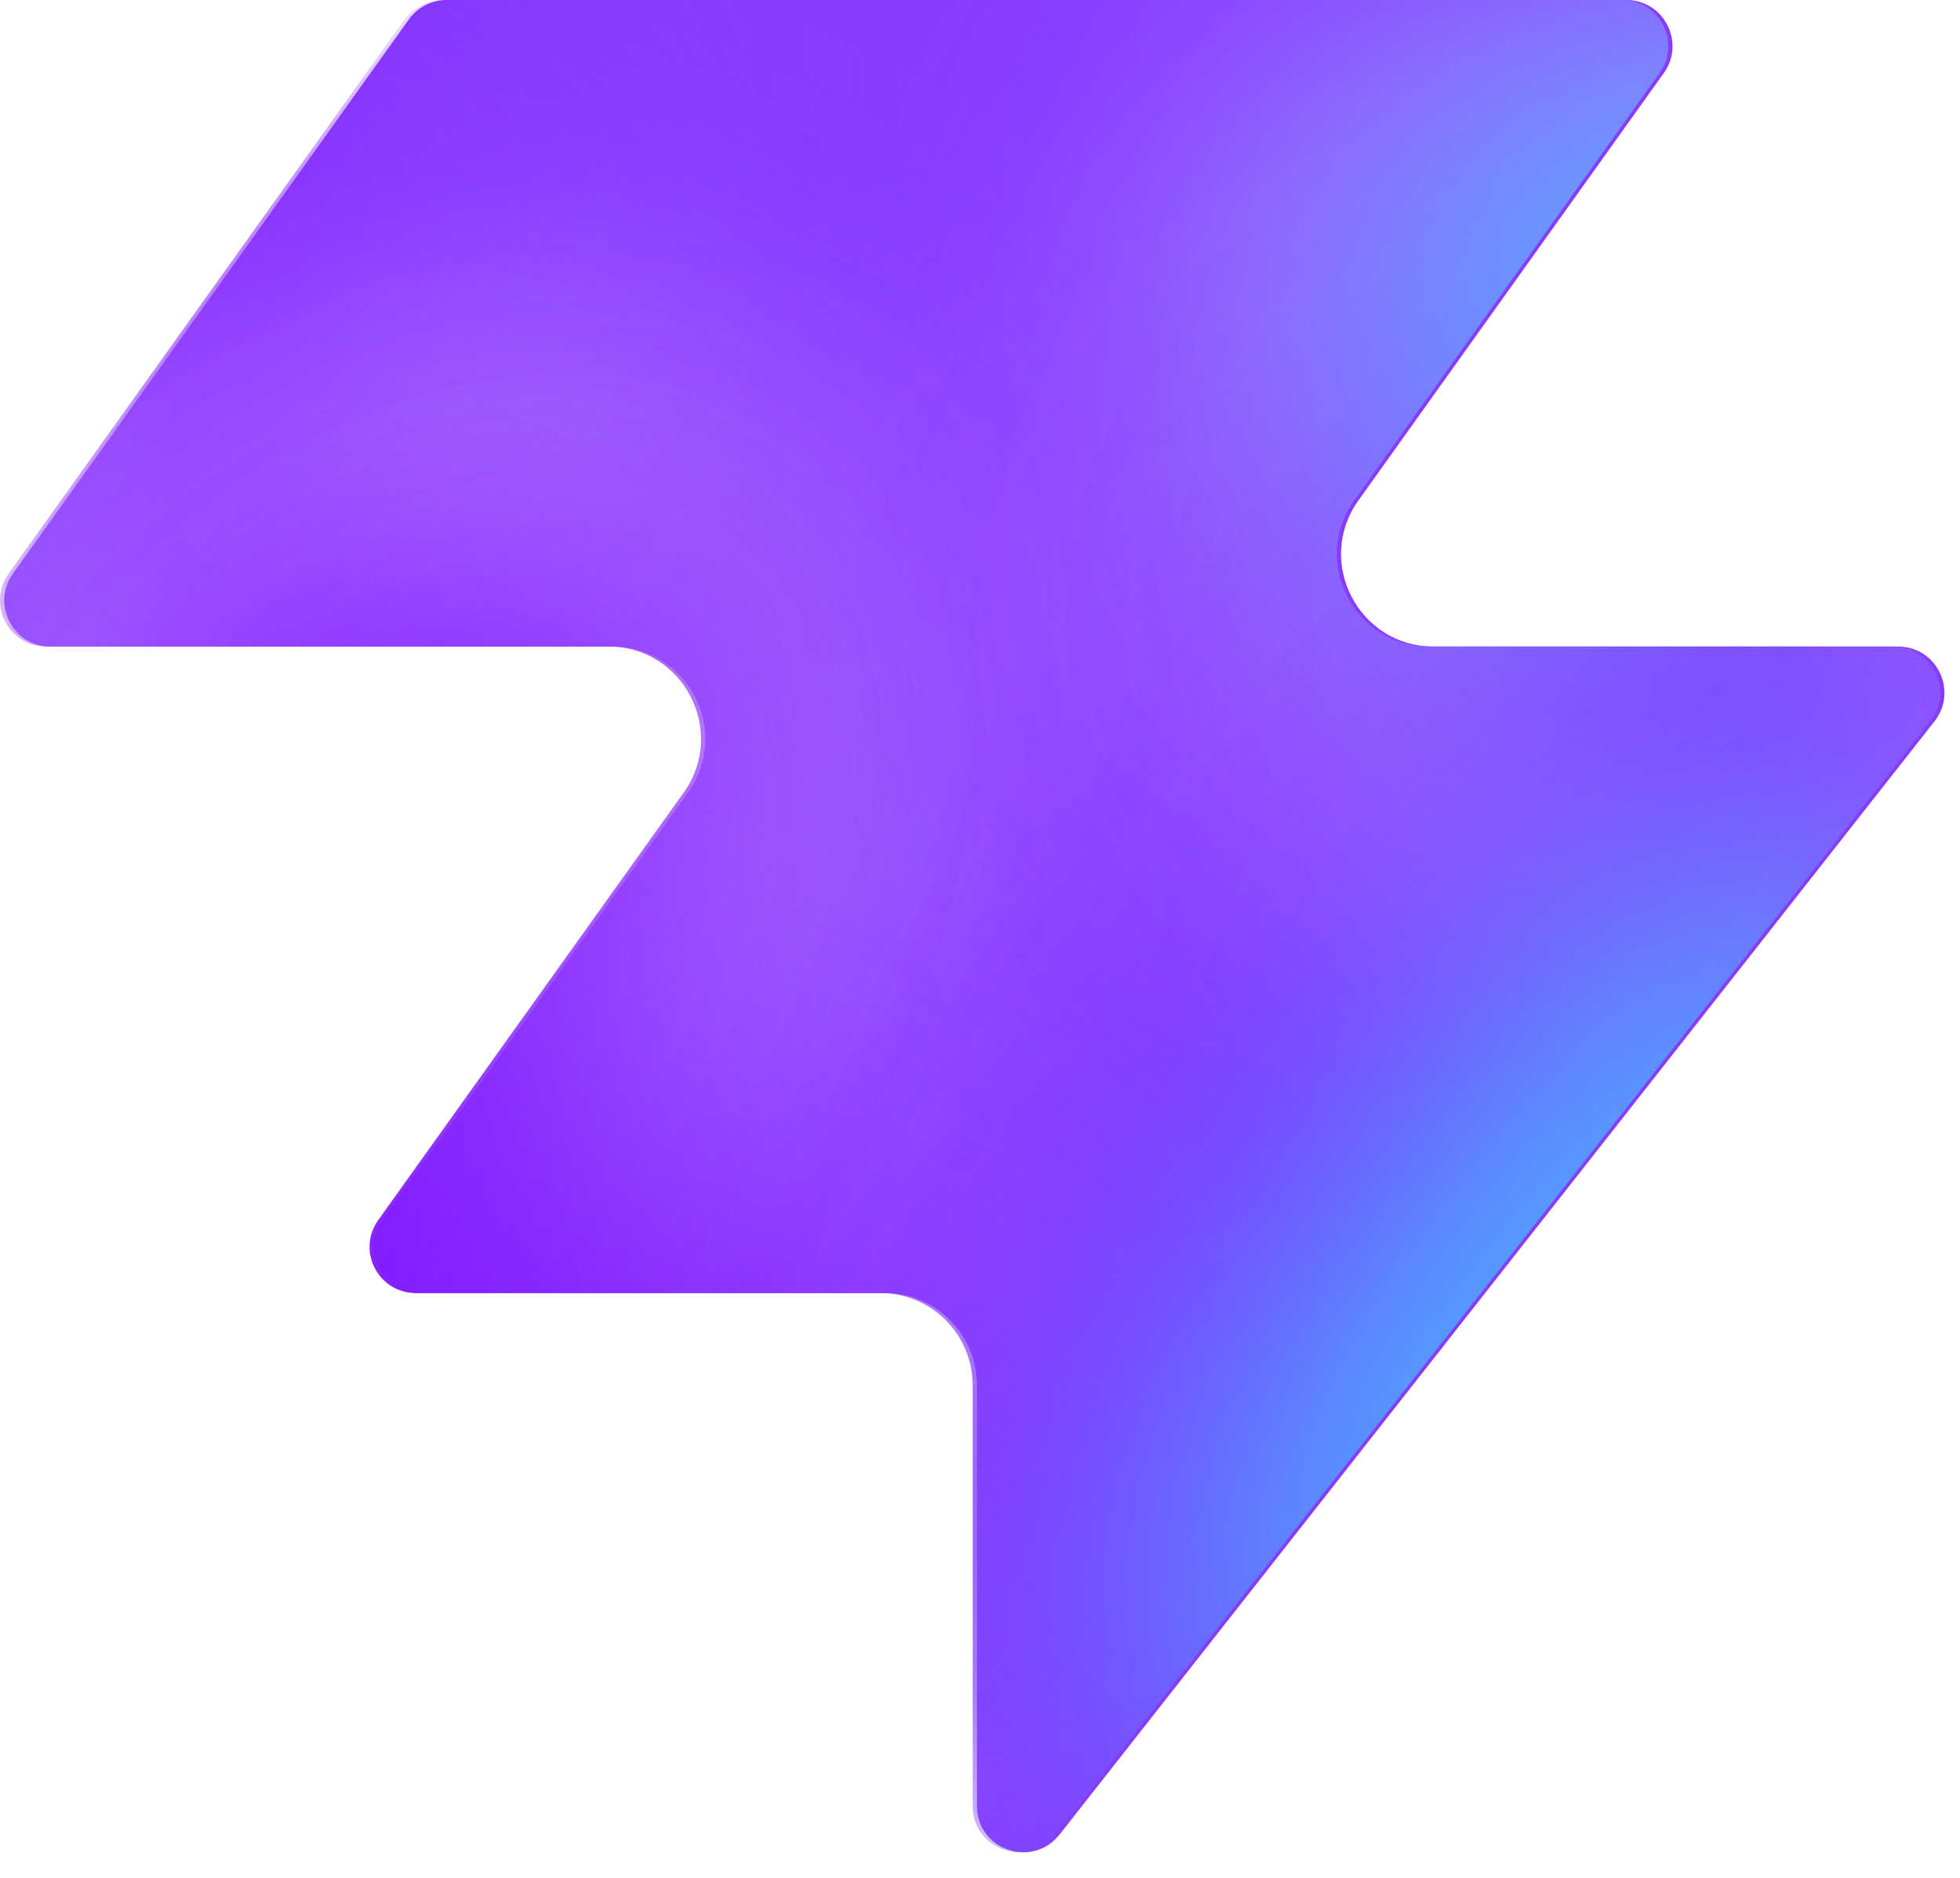
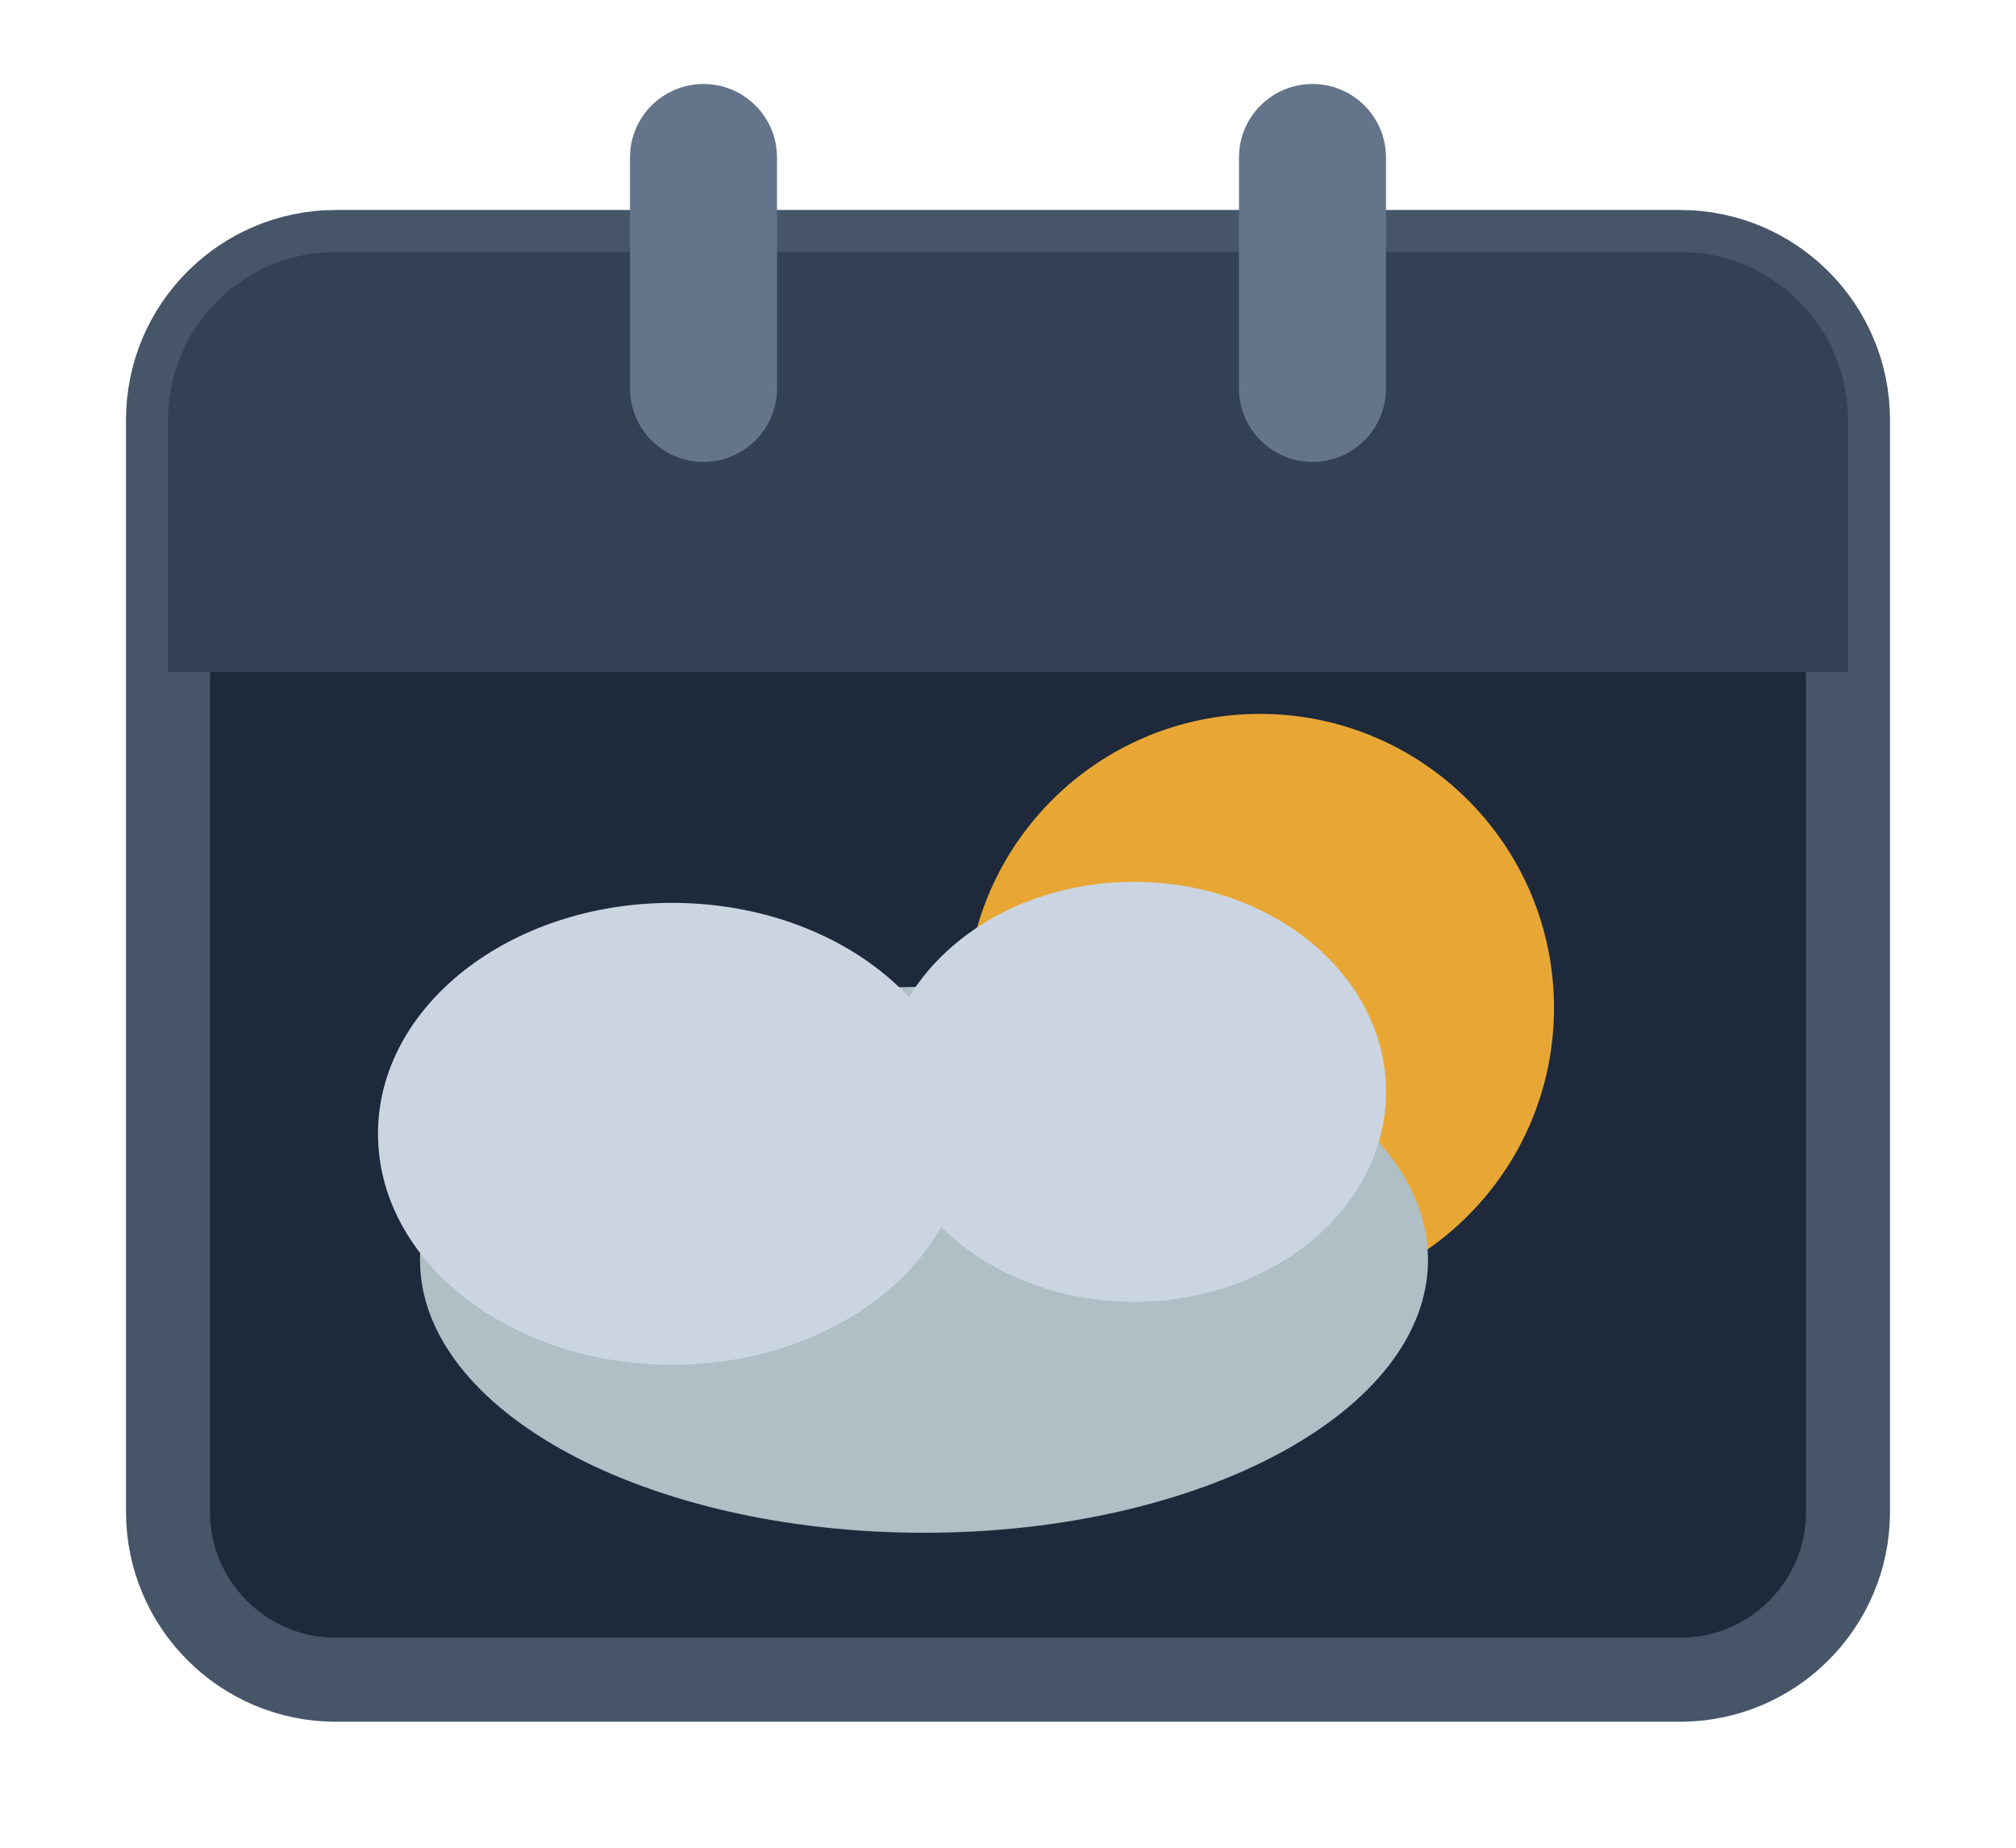
- <svg xmlns="http://www.w3.org/2000/svg" width="48" height="46" fill="none" viewBox="0 0 48 46">
-   <path fill="#863bff" d="M25.946 44.938c-.664.845-2.021.375-2.021-.698V33.937a2.26 2.26 0 0 0-2.262-2.262H10.287c-.92 0-1.456-1.04-.92-1.788l7.48-10.471c1.07-1.497 0-3.578-1.842-3.578H1.237c-.92 0-1.456-1.04-.92-1.788L10.013.474c.214-.297.556-.474.92-.474h28.894c.92 0 1.456 1.04.92 1.788l-7.48 10.471c-1.07 1.498 0 3.579 1.842 3.579h11.377c.943 0 1.473 1.088.89 1.83L25.947 44.94z" style="fill:#863bff;fill:color(display-p3 .525 .23 1);fill-opacity:1" />
-   <mask id="a" width="48" height="46" x="0" y="0" maskUnits="userSpaceOnUse" style="mask-type:alpha">
-     <path fill="#000" d="M25.842 44.938c-.664.844-2.021.375-2.021-.698V33.937a2.26 2.26 0 0 0-2.262-2.262H10.183c-.92 0-1.456-1.04-.92-1.788l7.48-10.471c1.07-1.498 0-3.579-1.842-3.579H1.133c-.92 0-1.456-1.04-.92-1.787L9.91.473c.214-.297.556-.474.92-.474h28.894c.92 0 1.456 1.04.92 1.788l-7.48 10.471c-1.07 1.498 0 3.578 1.842 3.578h11.377c.943 0 1.473 1.088.89 1.832L25.843 44.94z" style="fill:#000;fill-opacity:1" />
-   </mask>
-   <g mask="url(#a)">
-     <g filter="url(#b)">
-       <ellipse cx="5.508" cy="14.704" fill="#ede6ff" rx="5.508" ry="14.704" style="fill:#ede6ff;fill:color(display-p3 .927 .903 1);fill-opacity:1" transform="matrix(.00324 1 1 -.00324 -4.47 31.516)" />
-     </g>
-     <g filter="url(#c)">
-       <ellipse cx="10.399" cy="29.851" fill="#ede6ff" rx="10.399" ry="29.851" style="fill:#ede6ff;fill:color(display-p3 .927 .903 1);fill-opacity:1" transform="matrix(.00324 1 1 -.00324 -39.328 7.883)" />
-     </g>
-     <g filter="url(#d)">
-       <ellipse cx="5.508" cy="30.487" fill="#7e14ff" rx="5.508" ry="30.487" style="fill:#7e14ff;fill:color(display-p3 .492 .077 1);fill-opacity:1" transform="rotate(89.814 -25.913 -14.639)scale(1 -1)" />
-     </g>
-     <g filter="url(#e)">
-       <ellipse cx="5.508" cy="30.599" fill="#7e14ff" rx="5.508" ry="30.599" style="fill:#7e14ff;fill:color(display-p3 .492 .077 1);fill-opacity:1" transform="rotate(89.814 -32.644 -3.334)scale(1 -1)" />
-     </g>
-     <g filter="url(#f)">
-       <ellipse cx="5.508" cy="30.599" fill="#7e14ff" rx="5.508" ry="30.599" style="fill:#7e14ff;fill:color(display-p3 .492 .077 1);fill-opacity:1" transform="matrix(.00324 1 1 -.00324 -34.34 30.47)" />
-     </g>
-     <g filter="url(#g)">
-       <ellipse cx="14.072" cy="22.078" fill="#ede6ff" rx="14.072" ry="22.078" style="fill:#ede6ff;fill:color(display-p3 .927 .903 1);fill-opacity:1" transform="rotate(93.35 24.506 48.493)scale(-1 1)" />
-     </g>
-     <g filter="url(#h)">
-       <ellipse cx="3.47" cy="21.501" fill="#7e14ff" rx="3.47" ry="21.501" style="fill:#7e14ff;fill:color(display-p3 .492 .077 1);fill-opacity:1" transform="rotate(89.009 28.708 47.59)scale(-1 1)" />
-     </g>
-     <g filter="url(#i)">
-       <ellipse cx="3.47" cy="21.501" fill="#7e14ff" rx="3.47" ry="21.501" style="fill:#7e14ff;fill:color(display-p3 .492 .077 1);fill-opacity:1" transform="rotate(89.009 28.708 47.59)scale(-1 1)" />
-     </g>
-     <g filter="url(#j)">
-       <ellipse cx=".387" cy="8.972" fill="#7e14ff" rx="4.407" ry="29.108" style="fill:#7e14ff;fill:color(display-p3 .492 .077 1);fill-opacity:1" transform="rotate(39.51 .387 8.972)" />
-     </g>
-     <g filter="url(#k)">
-       <ellipse cx="47.523" cy="-6.092" fill="#7e14ff" rx="4.407" ry="29.108" style="fill:#7e14ff;fill:color(display-p3 .492 .077 1);fill-opacity:1" transform="rotate(37.892 47.523 -6.092)" />
-     </g>
-     <g filter="url(#l)">
-       <ellipse cx="41.412" cy="6.333" fill="#47bfff" rx="5.971" ry="9.665" style="fill:#47bfff;fill:color(display-p3 .28 .748 1);fill-opacity:1" transform="rotate(37.892 41.412 6.333)" />
-     </g>
-     <g filter="url(#m)">
-       <ellipse cx="-1.879" cy="38.332" fill="#7e14ff" rx="4.407" ry="29.108" style="fill:#7e14ff;fill:color(display-p3 .492 .077 1);fill-opacity:1" transform="rotate(37.892 -1.88 38.332)" />
-     </g>
-     <g filter="url(#n)">
-       <ellipse cx="-1.879" cy="38.332" fill="#7e14ff" rx="4.407" ry="29.108" style="fill:#7e14ff;fill:color(display-p3 .492 .077 1);fill-opacity:1" transform="rotate(37.892 -1.88 38.332)" />
-     </g>
-     <g filter="url(#o)">
-       <ellipse cx="35.651" cy="29.907" fill="#7e14ff" rx="4.407" ry="29.108" style="fill:#7e14ff;fill:color(display-p3 .492 .077 1);fill-opacity:1" transform="rotate(37.892 35.651 29.907)" />
-     </g>
-     <g filter="url(#p)">
-       <ellipse cx="38.418" cy="32.4" fill="#47bfff" rx="5.971" ry="15.297" style="fill:#47bfff;fill:color(display-p3 .28 .748 1);fill-opacity:1" transform="rotate(37.892 38.418 32.4)" />
-     </g>
-   </g>
-   <defs>
-     <filter id="b" width="60.045" height="41.654" x="-19.77" y="16.149" color-interpolation-filters="sRGB" filterUnits="userSpaceOnUse">
-       <feFlood flood-opacity="0" result="BackgroundImageFix" />
-       <feBlend in="SourceGraphic" in2="BackgroundImageFix" result="shape" />
-       <feGaussianBlur result="effect1_foregroundBlur_2002_17158" stdDeviation="7.659" />
-     </filter>
-     <filter id="c" width="90.34" height="51.437" x="-54.613" y="-7.533" color-interpolation-filters="sRGB" filterUnits="userSpaceOnUse">
-       <feFlood flood-opacity="0" result="BackgroundImageFix" />
-       <feBlend in="SourceGraphic" in2="BackgroundImageFix" result="shape" />
-       <feGaussianBlur result="effect1_foregroundBlur_2002_17158" stdDeviation="7.659" />
-     </filter>
-     <filter id="d" width="79.355" height="29.4" x="-49.64" y="2.03" color-interpolation-filters="sRGB" filterUnits="userSpaceOnUse">
-       <feFlood flood-opacity="0" result="BackgroundImageFix" />
-       <feBlend in="SourceGraphic" in2="BackgroundImageFix" result="shape" />
-       <feGaussianBlur result="effect1_foregroundBlur_2002_17158" stdDeviation="4.596" />
-     </filter>
-     <filter id="e" width="79.579" height="29.4" x="-45.045" y="20.029" color-interpolation-filters="sRGB" filterUnits="userSpaceOnUse">
-       <feFlood flood-opacity="0" result="BackgroundImageFix" />
-       <feBlend in="SourceGraphic" in2="BackgroundImageFix" result="shape" />
-       <feGaussianBlur result="effect1_foregroundBlur_2002_17158" stdDeviation="4.596" />
-     </filter>
-     <filter id="f" width="79.579" height="29.4" x="-43.513" y="21.178" color-interpolation-filters="sRGB" filterUnits="userSpaceOnUse">
-       <feFlood flood-opacity="0" result="BackgroundImageFix" />
-       <feBlend in="SourceGraphic" in2="BackgroundImageFix" result="shape" />
-       <feGaussianBlur result="effect1_foregroundBlur_2002_17158" stdDeviation="4.596" />
-     </filter>
-     <filter id="g" width="74.749" height="58.852" x="15.756" y="-17.901" color-interpolation-filters="sRGB" filterUnits="userSpaceOnUse">
-       <feFlood flood-opacity="0" result="BackgroundImageFix" />
-       <feBlend in="SourceGraphic" in2="BackgroundImageFix" result="shape" />
-       <feGaussianBlur result="effect1_foregroundBlur_2002_17158" stdDeviation="7.659" />
-     </filter>
-     <filter id="h" width="61.377" height="25.362" x="23.548" y="2.284" color-interpolation-filters="sRGB" filterUnits="userSpaceOnUse">
-       <feFlood flood-opacity="0" result="BackgroundImageFix" />
-       <feBlend in="SourceGraphic" in2="BackgroundImageFix" result="shape" />
-       <feGaussianBlur result="effect1_foregroundBlur_2002_17158" stdDeviation="4.596" />
-     </filter>
-     <filter id="i" width="61.377" height="25.362" x="23.548" y="2.284" color-interpolation-filters="sRGB" filterUnits="userSpaceOnUse">
-       <feFlood flood-opacity="0" result="BackgroundImageFix" />
-       <feBlend in="SourceGraphic" in2="BackgroundImageFix" result="shape" />
-       <feGaussianBlur result="effect1_foregroundBlur_2002_17158" stdDeviation="4.596" />
-     </filter>
-     <filter id="j" width="56.045" height="63.649" x="-27.636" y="-22.853" color-interpolation-filters="sRGB" filterUnits="userSpaceOnUse">
-       <feFlood flood-opacity="0" result="BackgroundImageFix" />
-       <feBlend in="SourceGraphic" in2="BackgroundImageFix" result="shape" />
-       <feGaussianBlur result="effect1_foregroundBlur_2002_17158" stdDeviation="4.596" />
-     </filter>
-     <filter id="k" width="54.814" height="64.646" x="20.116" y="-38.415" color-interpolation-filters="sRGB" filterUnits="userSpaceOnUse">
-       <feFlood flood-opacity="0" result="BackgroundImageFix" />
-       <feBlend in="SourceGraphic" in2="BackgroundImageFix" result="shape" />
-       <feGaussianBlur result="effect1_foregroundBlur_2002_17158" stdDeviation="4.596" />
-     </filter>
-     <filter id="l" width="33.541" height="35.313" x="24.641" y="-11.323" color-interpolation-filters="sRGB" filterUnits="userSpaceOnUse">
-       <feFlood flood-opacity="0" result="BackgroundImageFix" />
-       <feBlend in="SourceGraphic" in2="BackgroundImageFix" result="shape" />
-       <feGaussianBlur result="effect1_foregroundBlur_2002_17158" stdDeviation="4.596" />
-     </filter>
-     <filter id="m" width="54.814" height="64.646" x="-29.286" y="6.009" color-interpolation-filters="sRGB" filterUnits="userSpaceOnUse">
-       <feFlood flood-opacity="0" result="BackgroundImageFix" />
-       <feBlend in="SourceGraphic" in2="BackgroundImageFix" result="shape" />
-       <feGaussianBlur result="effect1_foregroundBlur_2002_17158" stdDeviation="4.596" />
-     </filter>
-     <filter id="n" width="54.814" height="64.646" x="-29.286" y="6.009" color-interpolation-filters="sRGB" filterUnits="userSpaceOnUse">
-       <feFlood flood-opacity="0" result="BackgroundImageFix" />
-       <feBlend in="SourceGraphic" in2="BackgroundImageFix" result="shape" />
-       <feGaussianBlur result="effect1_foregroundBlur_2002_17158" stdDeviation="4.596" />
-     </filter>
-     <filter id="o" width="54.814" height="64.646" x="8.244" y="-2.416" color-interpolation-filters="sRGB" filterUnits="userSpaceOnUse">
-       <feFlood flood-opacity="0" result="BackgroundImageFix" />
-       <feBlend in="SourceGraphic" in2="BackgroundImageFix" result="shape" />
-       <feGaussianBlur result="effect1_foregroundBlur_2002_17158" stdDeviation="4.596" />
-     </filter>
-     <filter id="p" width="39.409" height="43.623" x="18.713" y="10.588" color-interpolation-filters="sRGB" filterUnits="userSpaceOnUse">
-       <feFlood flood-opacity="0" result="BackgroundImageFix" />
-       <feBlend in="SourceGraphic" in2="BackgroundImageFix" result="shape" />
-       <feGaussianBlur result="effect1_foregroundBlur_2002_17158" stdDeviation="4.596" />
-     </filter>
-   </defs>
+ <svg xmlns="http://www.w3.org/2000/svg" width="48" height="44" viewBox="0 4 48 44" fill="none">
+   <rect x="4" y="10" width="40" height="34" rx="4" fill="#1e293b" stroke="#475569" stroke-width="2" />
+   <rect x="4" y="10" width="40" height="10" rx="4" fill="#334155" />
+   <rect x="4" y="16" width="40" height="4" fill="#334155" />
+   <rect x="15" y="6" width="3.5" height="9" rx="1.75" fill="#64748b" />
+   <rect x="29.5" y="6" width="3.5" height="9" rx="1.75" fill="#64748b" />
+   <circle cx="30" cy="28" r="7" fill="#e8a735" />
+   <ellipse cx="22" cy="34" rx="12" ry="6.5" fill="#b0bec5" />
+   <ellipse cx="16" cy="31" rx="7" ry="5.5" fill="#cbd5e1" />
+   <ellipse cx="27" cy="30" rx="6" ry="5" fill="#cbd5e1" />
</svg>
